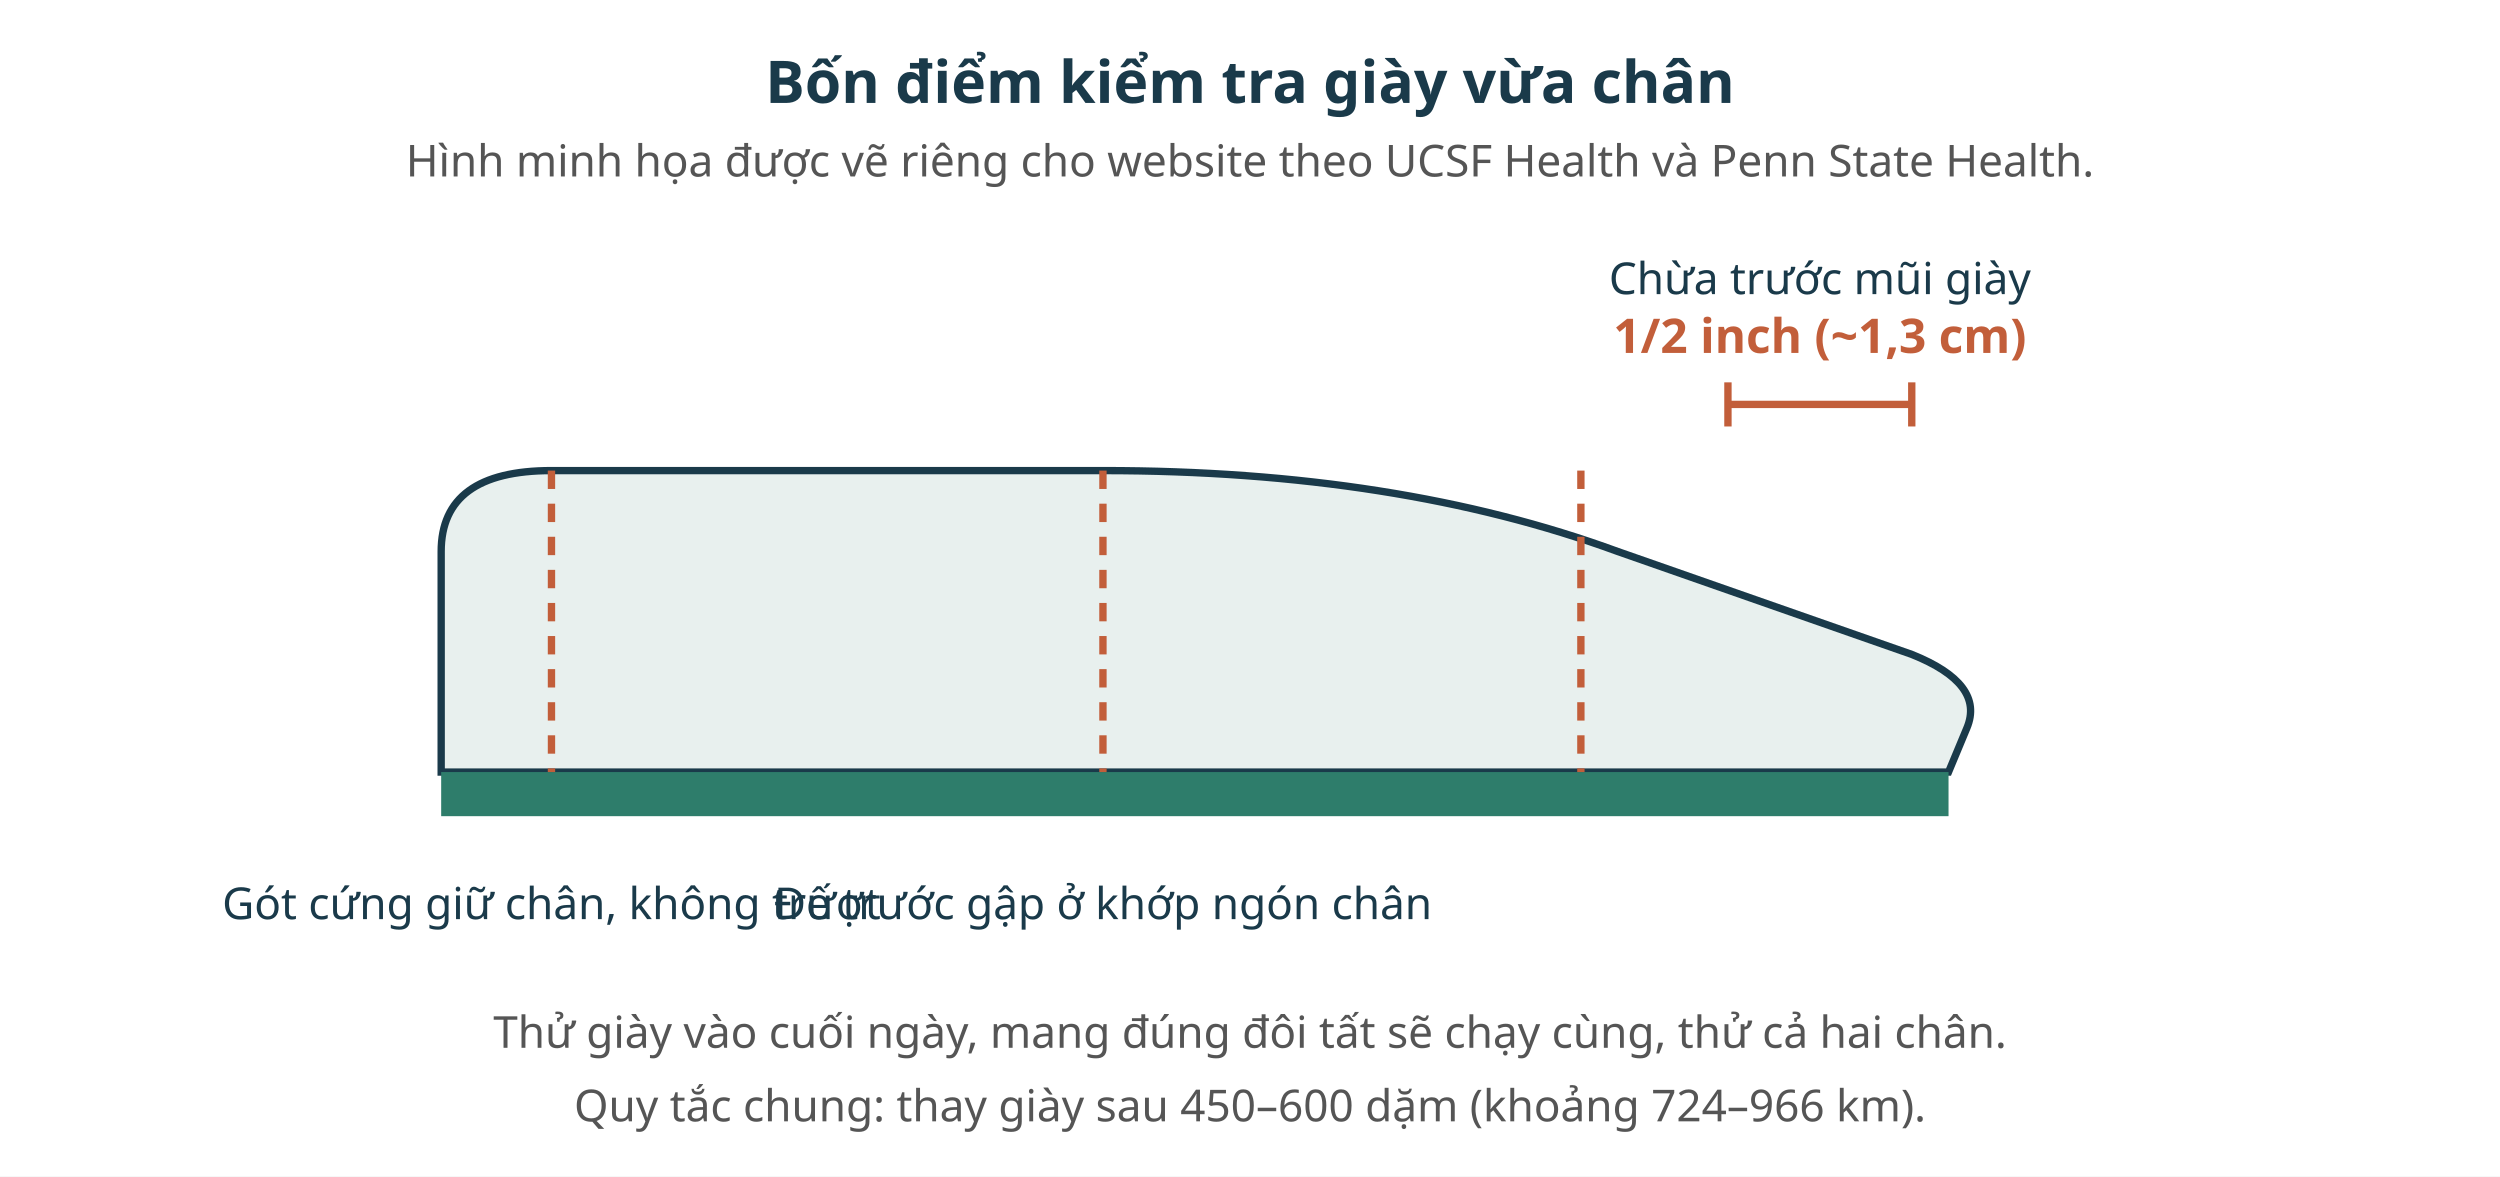
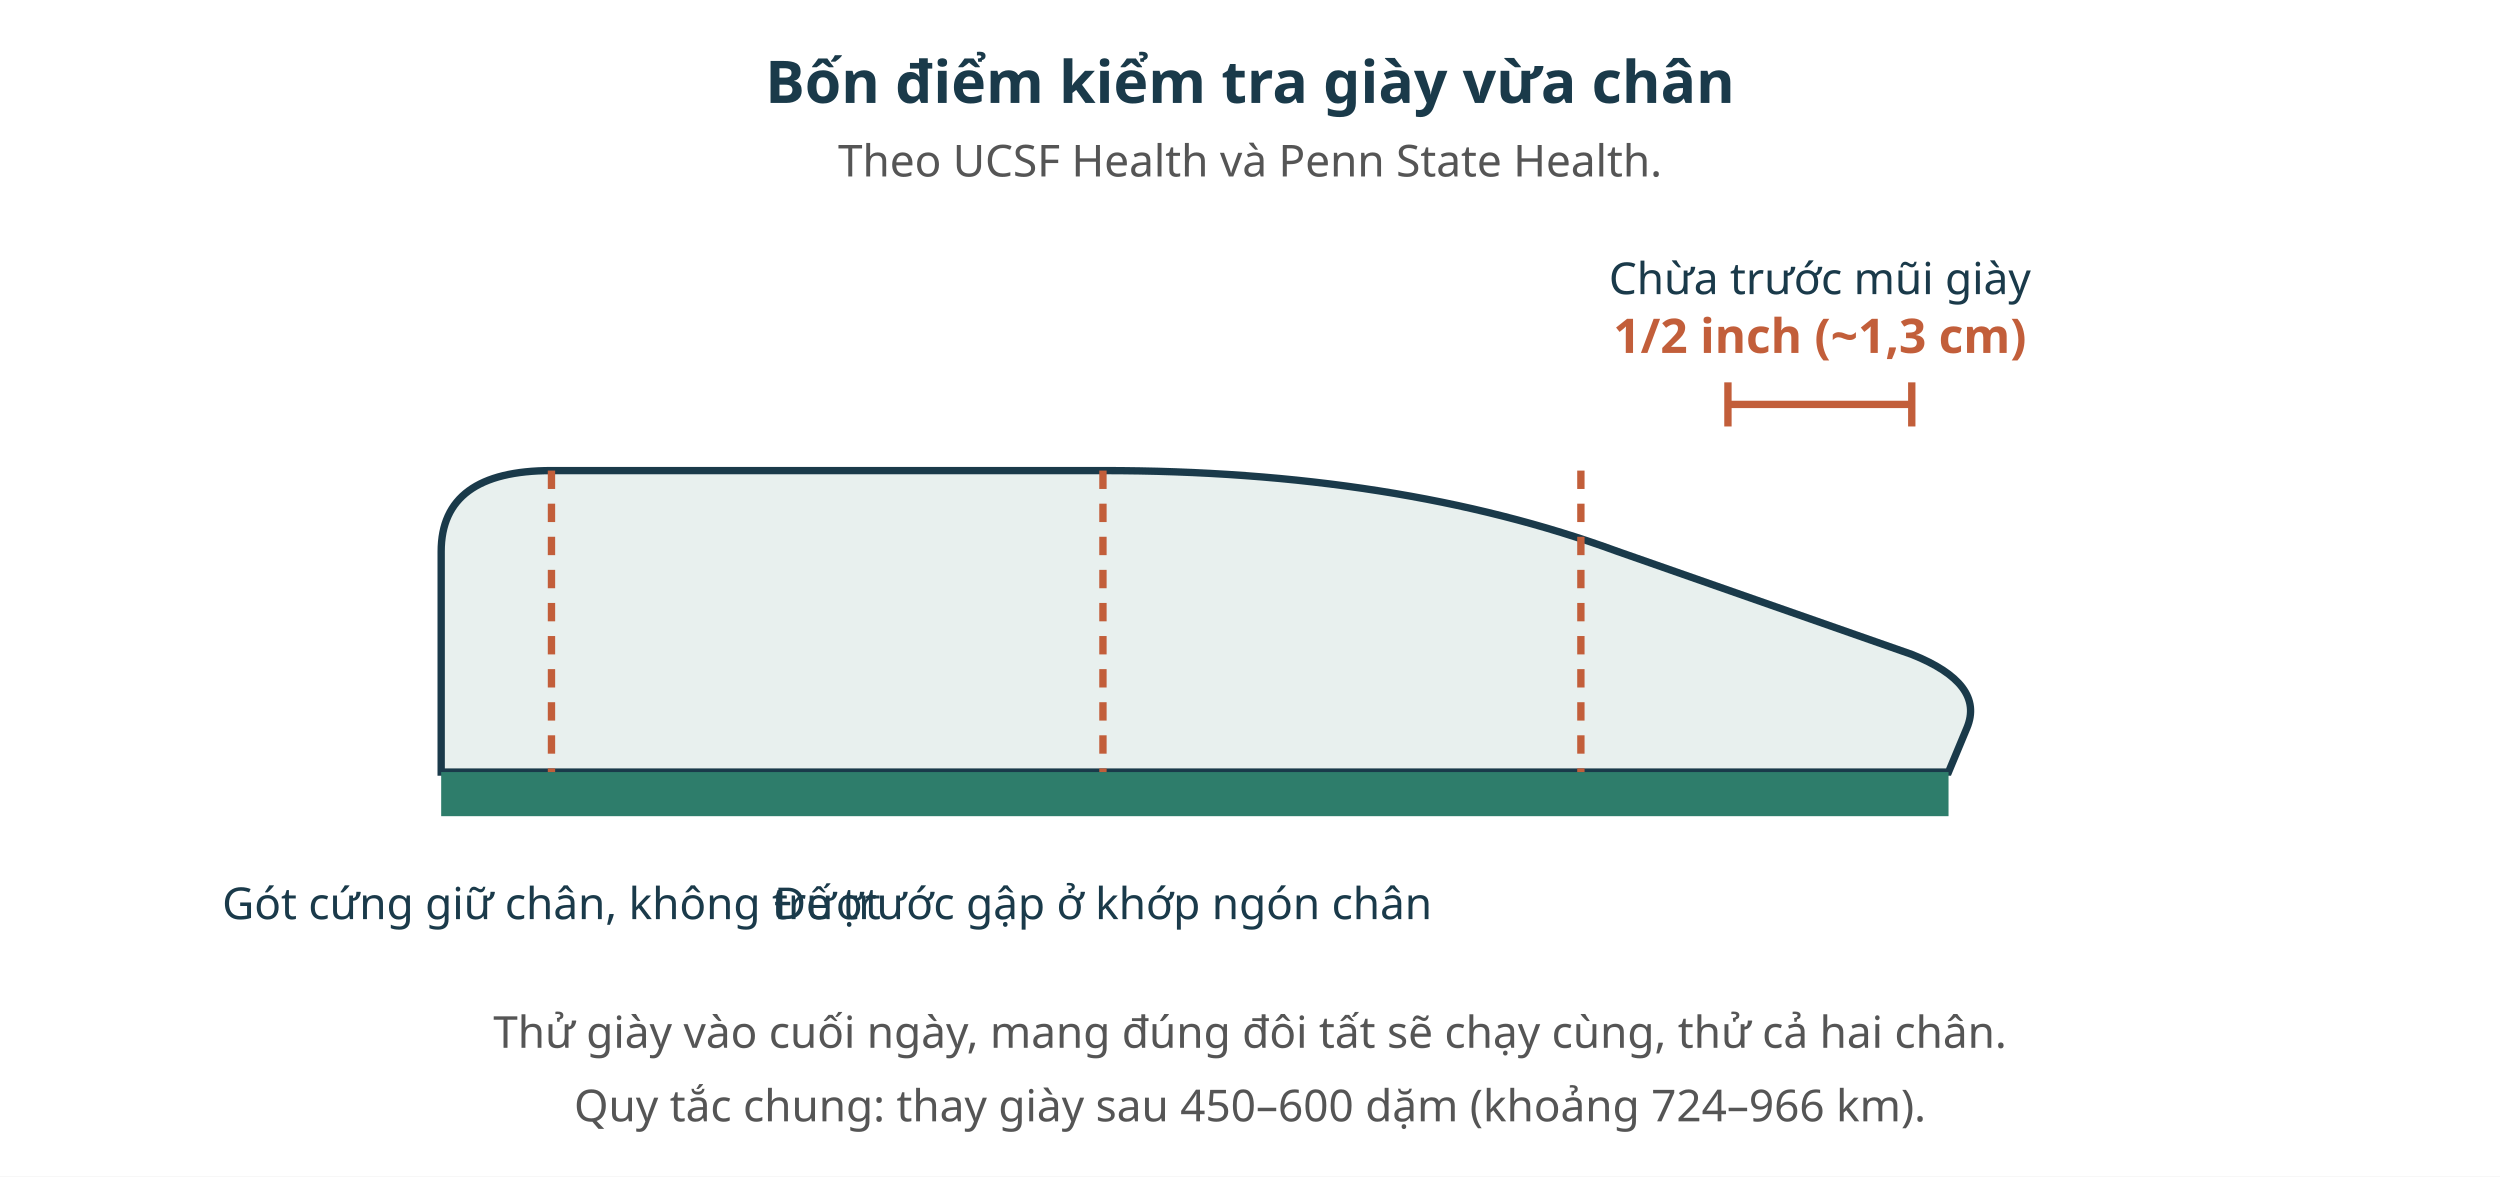
<svg xmlns="http://www.w3.org/2000/svg" viewBox="0 0 680 320" role="img" aria-label="Sơ đồ kiểm tra giày vừa chân: chừa nửa inch trước mũi giày, gót cứng giữ chân, đế trước gập ở khớp ngón chân">
  <rect width="680" height="320" fill="#ffffff" />
  <text x="340" y="28" font-family="sans-serif" font-size="16" font-weight="bold" text-anchor="middle" fill="#1a3a4a">Bốn điểm kiểm tra giày vừa chân</text>
-   <text x="340" y="48" font-family="sans-serif" font-size="12" text-anchor="middle" fill="#555555">Hình minh họa được vẽ riêng cho website theo UCSF Health và Penn State Health.</text>
+   <text x="340" y="48" font-family="sans-serif" font-size="12" text-anchor="middle" fill="#555555">Theo UCSF Health và Penn State Health.</text>
  <g>
    <path d="M120 210 L120 150 Q120 128 150 128 L300 128 Q380 128 440 150 L520 178 Q540 186 535 198 L530 210 L120 210 Z" fill="#e8f0ee" stroke="#1a3a4a" stroke-width="2" />
    <path d="M120 210 L530 210 L530 222 L120 222 Z" fill="#2e7d6b" />
    <line x1="430" y1="128" x2="430" y2="210" stroke="#c25e3a" stroke-width="2" stroke-dasharray="5,4" />
    <line x1="470" y1="110" x2="520" y2="110" stroke="#c25e3a" stroke-width="2" />
    <line x1="470" y1="104" x2="470" y2="116" stroke="#c25e3a" stroke-width="2" />
    <line x1="520" y1="104" x2="520" y2="116" stroke="#c25e3a" stroke-width="2" />
    <text x="495" y="96" font-family="sans-serif" font-size="13" font-weight="bold" text-anchor="middle" fill="#c25e3a">1/2 inch (~1,3 cm)</text>
    <text x="495" y="80" font-family="sans-serif" font-size="12" text-anchor="middle" fill="#1a3a4a">Chừa trước mũi giày</text>
    <line x1="150" y1="128" x2="150" y2="210" stroke="#c25e3a" stroke-width="2" stroke-dasharray="5,4" />
    <text x="150" y="250" font-family="sans-serif" font-size="12" text-anchor="middle" fill="#1a3a4a">Gót cứng giữ chân, không trượt</text>
    <line x1="300" y1="128" x2="300" y2="210" stroke="#c25e3a" stroke-width="2" stroke-dasharray="5,4" />
    <text x="300" y="250" font-family="sans-serif" font-size="12" text-anchor="middle" fill="#1a3a4a">Đế trước gập ở khớp ngón chân</text>
    <text x="340" y="285" font-family="sans-serif" font-size="12" text-anchor="middle" fill="#555555">Thử giày vào cuối ngày, mang đúng đôi tất sẽ chạy cùng, thử cả hai chân.</text>
    <text x="340" y="305" font-family="sans-serif" font-size="12" text-anchor="middle" fill="#555555">Quy tắc chung: thay giày sau 450–600 dặm (khoảng 724–966 km).</text>
  </g>
</svg>
